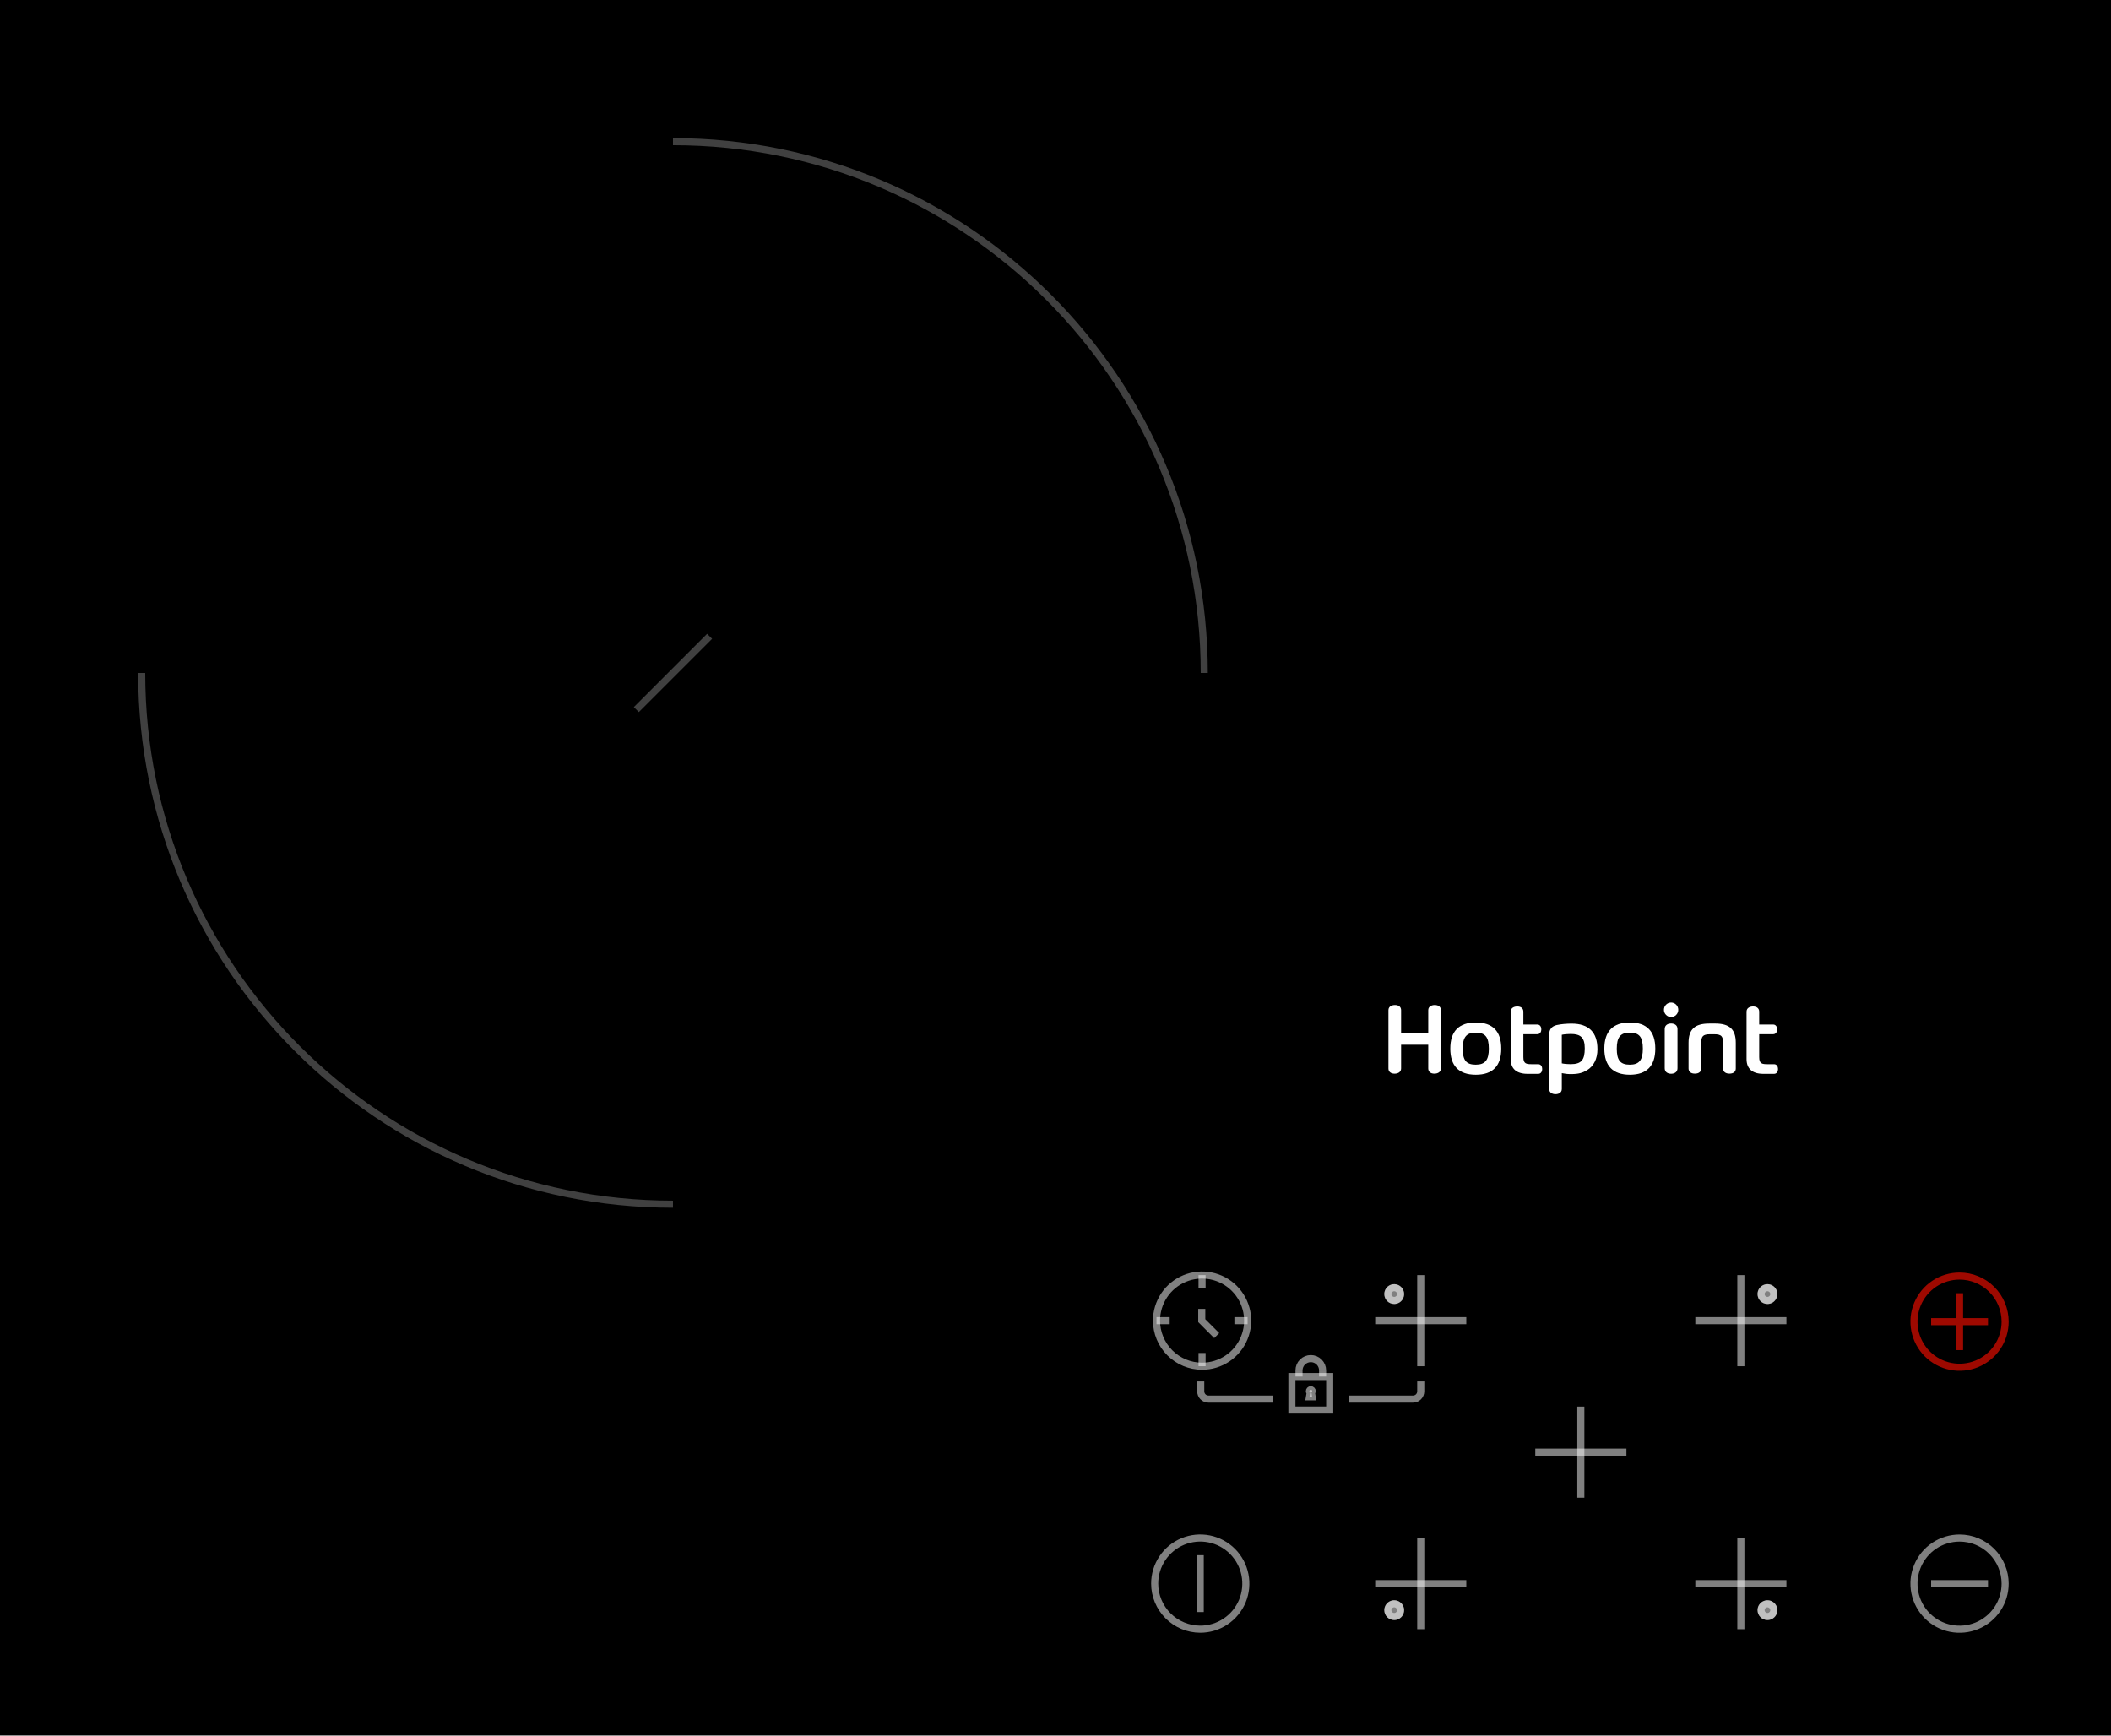
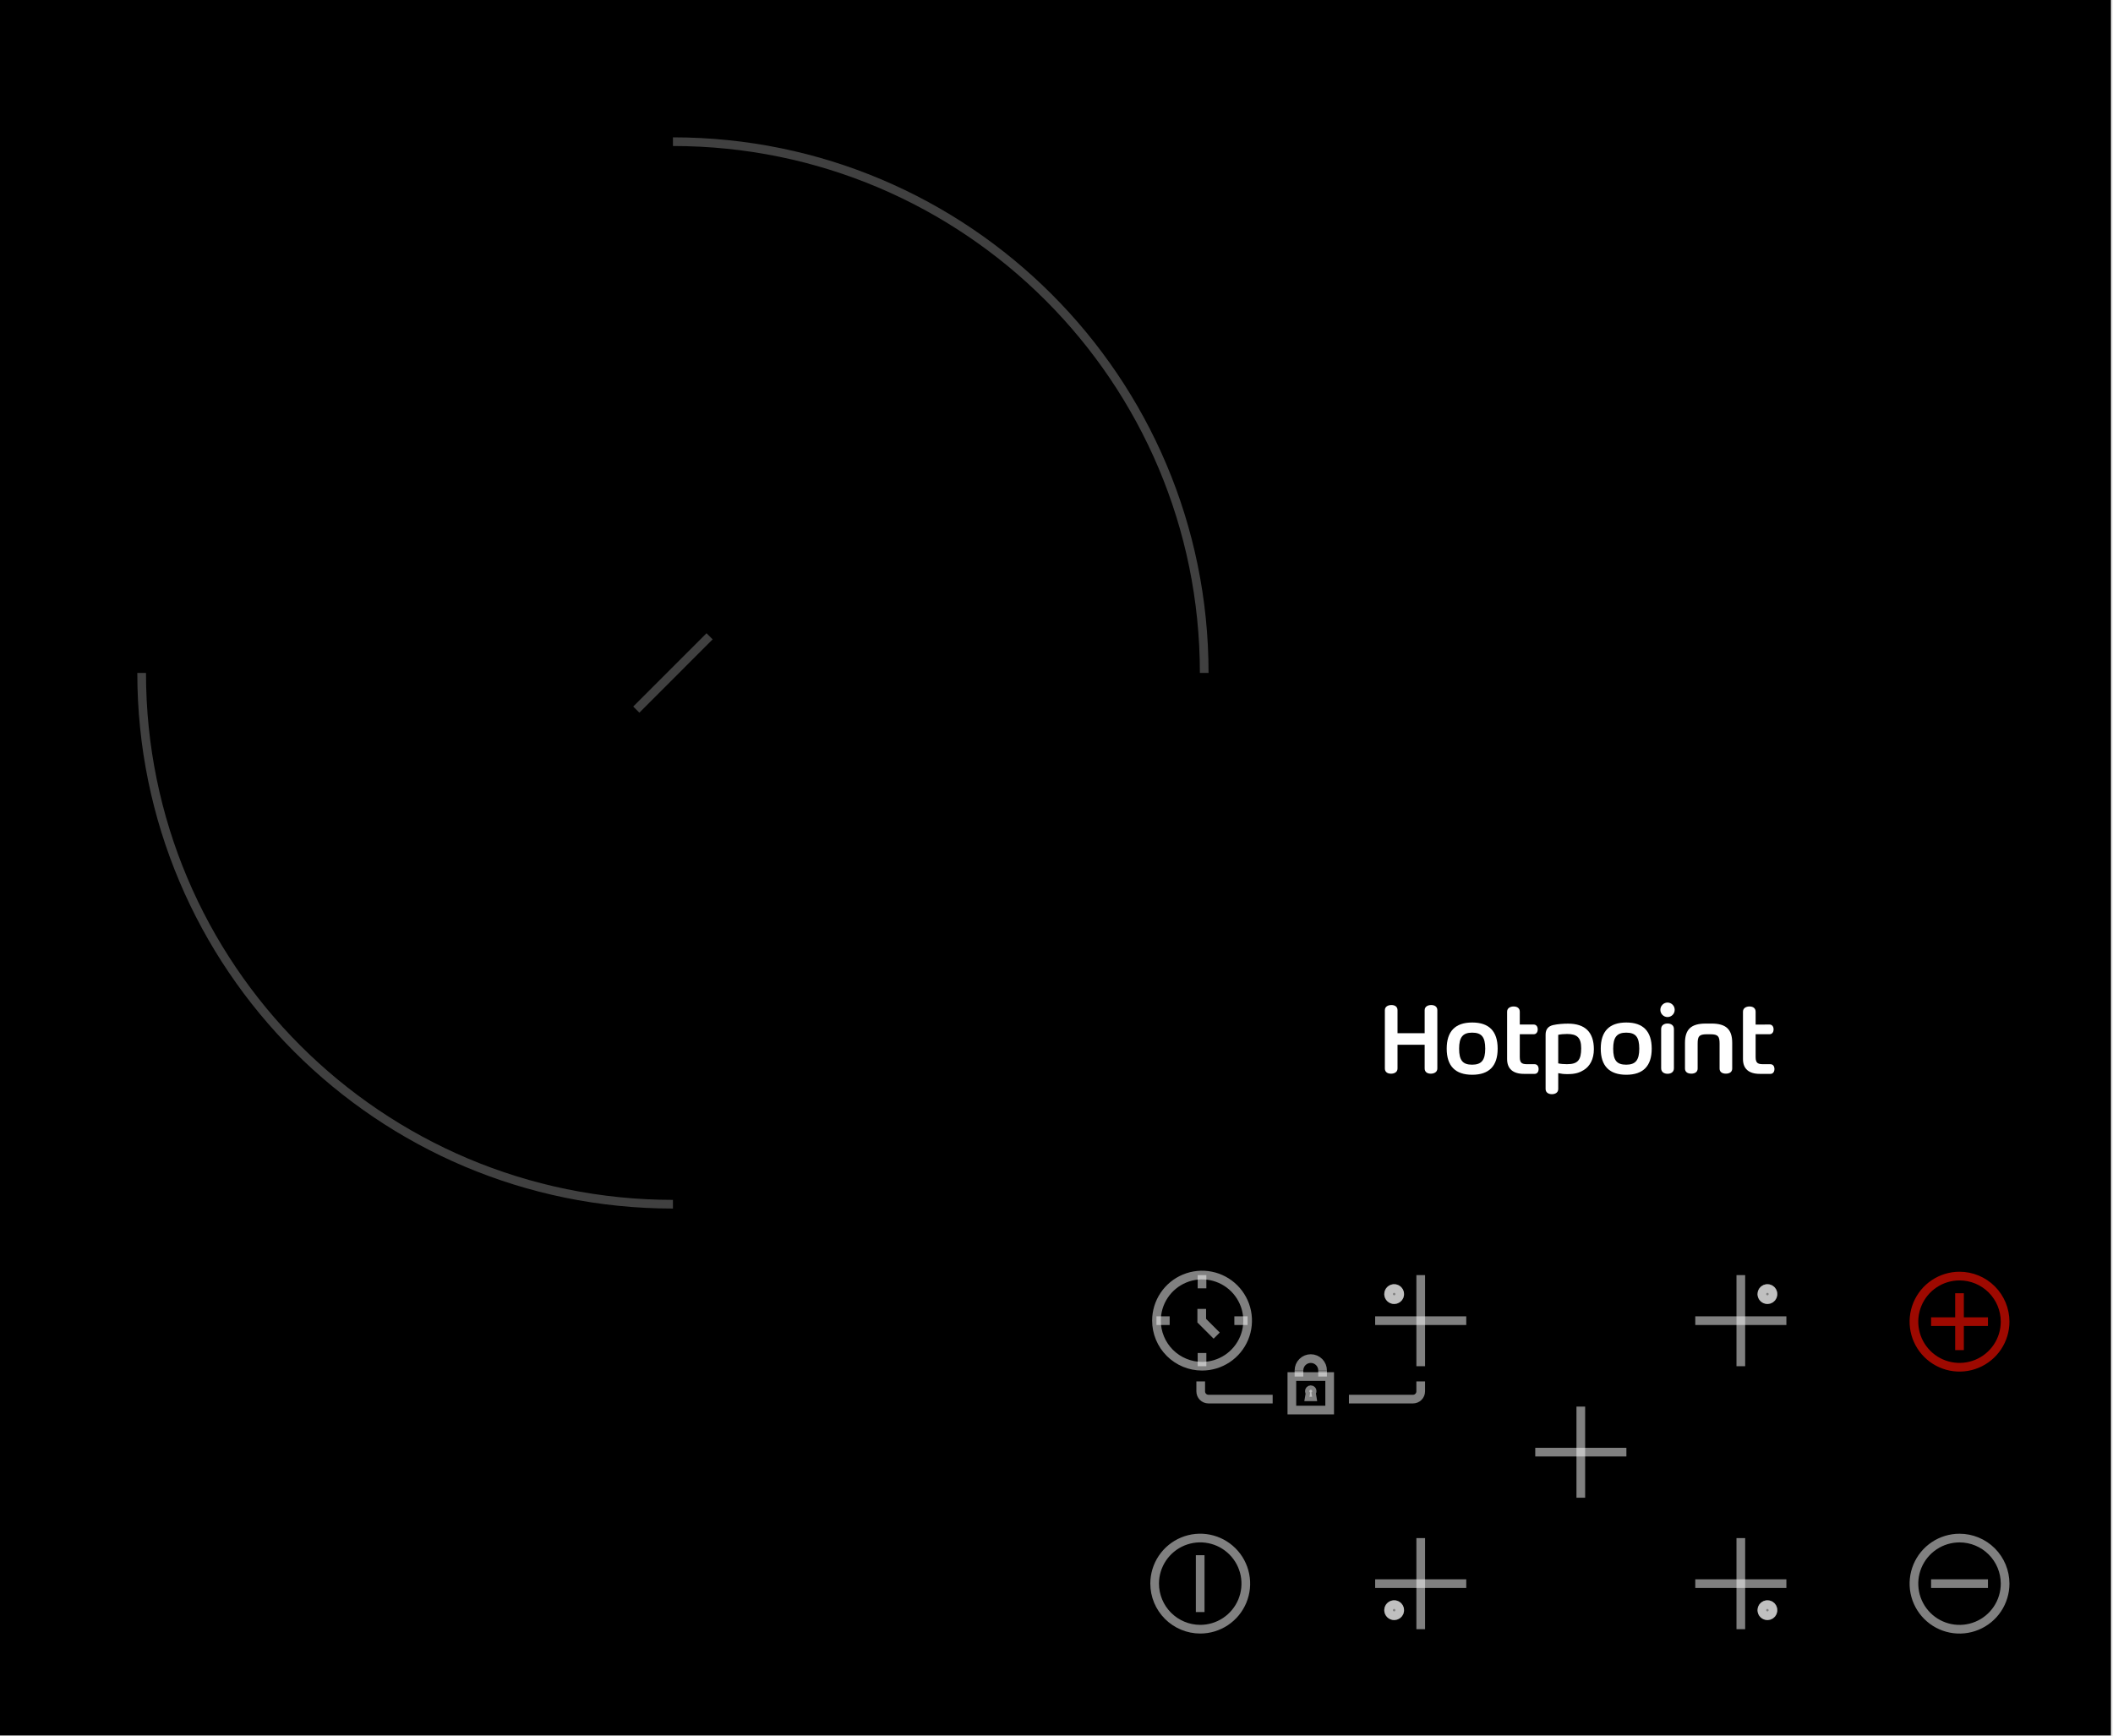
- <svg xmlns="http://www.w3.org/2000/svg" width="596" height="490" viewBox="0 0 596 490" fill="none">
-   <g clip-path="url(#clip0_3842_144)">
-     <rect width="596" height="490" fill="black" />
-     <path d="M339.375 385.74C341.921 385.741 344.411 384.988 346.528 383.575C348.646 382.161 350.297 380.151 351.272 377.799C352.248 375.447 352.503 372.859 352.007 370.361C351.511 367.864 350.285 365.57 348.484 363.77C346.684 361.969 344.39 360.743 341.892 360.247C339.395 359.751 336.807 360.006 334.455 360.981C332.103 361.957 330.093 363.608 328.679 365.725C327.266 367.843 326.512 370.333 326.514 372.879C326.519 376.288 327.875 379.557 330.286 381.968C332.697 384.378 335.965 385.735 339.375 385.74Z" stroke="white" stroke-opacity="0.5" stroke-width="2" stroke-miterlimit="10" />
-     <path d="M339.377 360.018V363.748" stroke="white" stroke-opacity="0.5" stroke-width="2" stroke-miterlimit="10" />
-     <path d="M352.236 372.879H348.506" stroke="white" stroke-opacity="0.5" stroke-width="2" stroke-miterlimit="10" />
-     <path d="M339.377 385.74V382.009" stroke="white" stroke-opacity="0.5" stroke-width="2" stroke-miterlimit="10" />
-     <path d="M326.507 372.879H330.237" stroke="white" stroke-opacity="0.5" stroke-width="2" stroke-miterlimit="10" />
-     <path d="M339.295 369.557V372.879L343.515 377.099" stroke="white" stroke-opacity="0.5" stroke-width="2" stroke-miterlimit="10" />
-     <path d="M338.861 459.991C341.407 459.993 343.896 459.239 346.013 457.826C348.131 456.413 349.782 454.404 350.757 452.052C351.733 449.701 351.989 447.113 351.493 444.616C350.998 442.119 349.773 439.825 347.973 438.024C346.174 436.223 343.881 434.997 341.384 434.499C338.887 434.002 336.299 434.256 333.947 435.23C331.595 436.204 329.584 437.853 328.17 439.97C326.755 442.087 326 444.575 326 447.121C326.005 450.531 327.361 453.801 329.772 456.213C332.182 458.625 335.451 459.984 338.861 459.991Z" stroke="white" stroke-opacity="0.5" stroke-width="2" stroke-miterlimit="10" />
-     <path d="M338.859 455.153V439.098" stroke="white" stroke-opacity="0.5" stroke-width="2" stroke-miterlimit="10" />
-     <path d="M566.115 447.121C566.117 449.667 565.364 452.157 563.95 454.275C562.537 456.392 560.527 458.043 558.175 459.019C555.823 459.994 553.234 460.249 550.737 459.753C548.24 459.257 545.946 458.031 544.145 456.23C542.345 454.43 541.119 452.136 540.622 449.639C540.126 447.141 540.382 444.553 541.357 442.201C542.332 439.849 543.983 437.839 546.101 436.425C548.219 435.012 550.708 434.259 553.255 434.26C556.665 434.263 559.934 435.618 562.346 438.03C564.757 440.441 566.113 443.711 566.115 447.121Z" stroke="white" stroke-opacity="0.5" stroke-width="2" stroke-miterlimit="10" />
-     <path d="M545.222 447.13H561.278" stroke="white" stroke-opacity="0.5" stroke-width="2" stroke-miterlimit="10" />
-     <path d="M566.115 373.16C566.115 375.706 565.36 378.195 563.946 380.311C562.531 382.428 560.521 384.078 558.168 385.051C555.816 386.025 553.228 386.28 550.731 385.782C548.235 385.285 545.941 384.058 544.142 382.257C542.342 380.457 541.117 378.163 540.622 375.666C540.126 373.168 540.382 370.58 541.358 368.229C542.333 365.877 543.984 363.868 546.102 362.455C548.22 361.042 550.709 360.289 553.255 360.291C556.666 360.293 559.937 361.65 562.349 364.063C564.761 366.476 566.115 369.749 566.115 373.16Z" stroke="#9E0900" stroke-width="2" stroke-miterlimit="10" />
-     <path d="M545.222 373.16H561.278" stroke="#9E0900" stroke-width="2" stroke-miterlimit="10" />
-     <path d="M553.245 365.137V381.193" stroke="#9E0900" stroke-width="2" stroke-miterlimit="10" />
-     <path d="M388.26 447.13H413.981" stroke="white" stroke-opacity="0.5" stroke-width="2" stroke-miterlimit="10" />
-     <path d="M401.122 434.269V459.991" stroke="white" stroke-opacity="0.5" stroke-width="2" stroke-miterlimit="10" />
-     <path fill-rule="evenodd" clip-rule="evenodd" d="M393.634 457.413C394.187 457.412 394.726 457.246 395.184 456.939C395.642 456.631 395.999 456.194 396.21 455.684C396.42 455.173 396.475 454.612 396.367 454.07C396.258 453.529 395.992 453.032 395.602 452.641C395.212 452.251 394.714 451.985 394.173 451.877C393.632 451.769 393.07 451.823 392.56 452.034C392.049 452.244 391.613 452.601 391.305 453.059C390.997 453.518 390.832 454.057 390.83 454.609C390.83 455.353 391.125 456.066 391.651 456.592C392.177 457.118 392.891 457.413 393.634 457.413Z" fill="white" fill-opacity="0.5" />
-     <path d="M394.626 456.108C394.333 456.306 393.987 456.412 393.633 456.413C393.155 456.413 392.697 456.223 392.358 455.885C392.02 455.547 391.83 455.089 391.83 454.611C391.831 454.256 391.938 453.911 392.135 453.617C392.333 453.323 392.613 453.093 392.941 452.958C393.269 452.823 393.629 452.788 393.977 452.857C394.325 452.927 394.644 453.098 394.895 453.348C395.146 453.599 395.317 453.919 395.386 454.266C395.455 454.614 395.42 454.975 395.285 455.302C395.15 455.63 394.921 455.911 394.626 456.108Z" stroke="white" stroke-opacity="0.5" stroke-width="2" />
-     <path d="M388.26 372.879H413.981" stroke="white" stroke-opacity="0.5" stroke-width="2" stroke-miterlimit="10" />
-     <path d="M401.122 385.74V360.018" stroke="white" stroke-opacity="0.5" stroke-width="2" stroke-miterlimit="10" />
-     <path fill-rule="evenodd" clip-rule="evenodd" d="M393.635 368.169C394.188 368.167 394.728 368.001 395.187 367.692C395.646 367.383 396.003 366.944 396.212 366.432C396.422 365.92 396.475 365.358 396.365 364.815C396.254 364.273 395.986 363.776 395.592 363.387C395.199 362.998 394.699 362.734 394.156 362.629C393.613 362.523 393.051 362.582 392.541 362.797C392.031 363.011 391.596 363.372 391.292 363.834C390.987 364.296 390.826 364.838 390.83 365.391C390.837 366.13 391.136 366.837 391.661 367.357C392.186 367.877 392.895 368.169 393.635 368.169Z" fill="white" fill-opacity="0.5" />
-     <path d="M394.628 366.862C394.334 367.06 393.988 367.167 393.633 367.169C393.158 367.168 392.702 366.98 392.365 366.646C392.027 366.312 391.835 365.858 391.83 365.383C391.828 365.028 391.931 364.681 392.127 364.385C392.322 364.088 392.601 363.856 392.929 363.718C393.256 363.58 393.617 363.543 393.966 363.61C394.315 363.678 394.636 363.847 394.889 364.097C395.141 364.347 395.314 364.667 395.385 365.015C395.456 365.363 395.422 365.725 395.287 366.053C395.152 366.382 394.923 366.664 394.628 366.862Z" stroke="white" stroke-opacity="0.5" stroke-width="2" />
-     <path d="M504.362 447.13H478.641" stroke="white" stroke-opacity="0.5" stroke-width="2" stroke-miterlimit="10" />
-     <path d="M491.5 434.269V459.991" stroke="white" stroke-opacity="0.5" stroke-width="2" stroke-miterlimit="10" />
-     <path fill-rule="evenodd" clip-rule="evenodd" d="M499.016 457.413C499.568 457.412 500.107 457.246 500.566 456.939C501.024 456.631 501.381 456.194 501.591 455.684C501.802 455.173 501.856 454.612 501.748 454.07C501.64 453.529 501.374 453.032 500.983 452.641C500.593 452.251 500.096 451.985 499.554 451.877C499.013 451.769 498.452 451.823 497.941 452.034C497.431 452.244 496.994 452.601 496.686 453.059C496.378 453.518 496.213 454.057 496.211 454.609C496.211 455.353 496.507 456.066 497.033 456.592C497.559 457.118 498.272 457.413 499.016 457.413Z" fill="white" fill-opacity="0.5" />
-     <path d="M500.008 456.108C499.714 456.306 499.368 456.412 499.014 456.413C498.536 456.413 498.078 456.223 497.74 455.885C497.402 455.547 497.212 455.089 497.211 454.611C497.213 454.256 497.319 453.911 497.516 453.617C497.714 453.323 497.995 453.093 498.322 452.958C498.65 452.823 499.011 452.788 499.359 452.857C499.706 452.927 500.026 453.098 500.276 453.348C500.527 453.599 500.698 453.919 500.767 454.266C500.837 454.614 500.802 454.975 500.667 455.302C500.532 455.63 500.302 455.911 500.008 456.108Z" stroke="white" stroke-opacity="0.5" stroke-width="2" />
-     <path d="M504.362 372.879H478.641" stroke="white" stroke-opacity="0.5" stroke-width="2" stroke-miterlimit="10" />
-     <path d="M491.5 385.74V360.018" stroke="white" stroke-opacity="0.5" stroke-width="2" stroke-miterlimit="10" />
-     <path fill-rule="evenodd" clip-rule="evenodd" d="M499.016 368.169C499.569 368.167 500.11 368.001 500.568 367.692C501.027 367.383 501.384 366.944 501.594 366.432C501.803 365.92 501.856 365.358 501.746 364.815C501.636 364.273 501.367 363.776 500.974 363.387C500.581 362.998 500.081 362.734 499.538 362.629C498.995 362.523 498.432 362.582 497.922 362.797C497.412 363.011 496.978 363.372 496.673 363.834C496.369 364.296 496.208 364.838 496.211 365.391C496.219 366.13 496.517 366.837 497.042 367.357C497.568 367.877 498.277 368.169 499.016 368.169Z" fill="white" fill-opacity="0.5" />
-     <path d="M500.01 366.862C499.716 367.06 499.369 367.167 499.014 367.169C498.539 367.168 498.084 366.98 497.746 366.646C497.409 366.312 497.216 365.858 497.211 365.383C497.209 365.028 497.313 364.681 497.508 364.385C497.704 364.088 497.983 363.856 498.31 363.718C498.638 363.58 498.999 363.543 499.348 363.61C499.697 363.678 500.018 363.847 500.27 364.097C500.523 364.347 500.695 364.667 500.766 365.015C500.837 365.363 500.803 365.725 500.668 366.053C500.534 366.382 500.305 366.664 500.01 366.862Z" stroke="white" stroke-opacity="0.5" stroke-width="2" />
-     <path d="M433.459 410H459.19" stroke="white" stroke-opacity="0.5" stroke-width="2" stroke-miterlimit="10" />
-     <path d="M446.318 397.139V422.87" stroke="white" stroke-opacity="0.5" stroke-width="2" stroke-miterlimit="10" />
-     <path d="M375.417 388.653H364.743V398.119H375.417V388.653Z" stroke="white" stroke-opacity="0.5" stroke-width="2" stroke-miterlimit="10" />
-     <path d="M366.75 386.92C366.75 386.036 367.101 385.189 367.726 384.564C368.35 383.94 369.198 383.589 370.081 383.589C370.964 383.589 371.812 383.94 372.436 384.564C373.061 385.189 373.412 386.036 373.412 386.92" stroke="white" stroke-opacity="0.5" stroke-width="2" stroke-miterlimit="10" />
-     <path d="M366.75 386.929V388.653" stroke="white" stroke-opacity="0.5" stroke-width="2" stroke-miterlimit="10" />
-     <path d="M373.412 386.929V388.653" stroke="white" stroke-opacity="0.5" stroke-width="2" stroke-miterlimit="10" />
-     <path fill-rule="evenodd" clip-rule="evenodd" d="M370.073 392.374C370.127 392.374 370.181 392.385 370.231 392.406C370.281 392.427 370.327 392.458 370.365 392.497C370.403 392.536 370.433 392.582 370.453 392.633C370.473 392.683 370.482 392.738 370.481 392.792C370.481 392.866 370.46 392.939 370.42 393.002C370.379 393.065 370.322 393.115 370.254 393.146L370.454 394.38H369.71L369.919 393.146C369.846 393.12 369.784 393.072 369.741 393.008C369.699 392.944 369.678 392.869 369.683 392.792C369.68 392.685 369.72 392.582 369.793 392.504C369.866 392.426 369.966 392.379 370.073 392.374Z" fill="white" fill-opacity="0.5" stroke="white" stroke-opacity="0.5" stroke-width="2" stroke-miterlimit="10" />
-     <path d="M359.316 395.025H341.164C340.588 395.02 340.037 394.787 339.633 394.377C339.228 393.967 339.002 393.413 339.004 392.837V390.033" stroke="white" stroke-opacity="0.5" stroke-width="2" stroke-miterlimit="10" />
-     <path d="M380.853 395.025H398.933C399.22 395.026 399.505 394.97 399.771 394.861C400.037 394.751 400.279 394.59 400.482 394.387C400.686 394.183 400.847 393.942 400.956 393.676C401.066 393.41 401.121 393.125 401.12 392.837V390.033" stroke="white" stroke-opacity="0.5" stroke-width="2" stroke-miterlimit="10" />
-     <path d="M190 40C272.839 40 340 107.16 340 190M190 340C107.161 340 40 272.84 40 190" stroke="white" stroke-opacity="0.25" stroke-width="2" stroke-miterlimit="10" />
-     <path d="M200.347 179.656L179.656 200.35" stroke="white" stroke-opacity="0.25" stroke-width="2" stroke-miterlimit="10" />
-     <rect x="376" y="271" width="142" height="48" rx="6" fill="black" />
-     <path d="M409.464 296.082C409.464 300.967 411.883 303.449 416.669 303.449C421.44 303.449 423.851 300.967 423.851 296.082C423.851 291.177 421.44 288.696 416.669 288.696C411.883 288.696 409.464 291.177 409.464 296.082ZM412.968 296.082C412.968 292.863 414.002 291.559 416.639 291.559C419.332 291.559 420.343 292.818 420.343 296.082C420.343 299.304 419.306 300.608 416.639 300.608C413.965 300.608 412.968 299.356 412.968 296.082Z" fill="white" />
-     <path d="M452.954 296.082C452.954 300.967 455.388 303.449 460.166 303.449C464.929 303.449 467.344 300.967 467.344 296.082C467.344 291.177 464.929 288.696 460.166 288.696C455.384 288.696 452.954 291.177 452.954 296.082ZM456.469 296.082C456.469 292.863 457.495 291.559 460.133 291.559C462.829 291.559 463.829 292.818 463.829 296.082C463.829 299.304 462.792 300.608 460.133 300.608C457.462 300.608 456.469 299.356 456.469 296.082Z" fill="white" />
-     <path d="M493.107 285.647V299.026C493.107 301.752 494.744 303.197 497.848 303.197H500.874C501.652 303.197 502 302.504 502 301.838C502 301.167 501.652 300.475 500.874 300.475H499.118C497.515 300.475 496.677 300.375 496.677 298.474V292.003H500.63C501.408 292.003 501.756 291.307 501.756 290.633C501.756 289.97 501.408 289.273 500.63 289.273L496.677 289.281V285.647C496.677 284.725 496.022 284.169 494.951 284.169C494.088 284.169 493.107 284.558 493.107 285.647Z" fill="white" />
-     <path d="M426.515 285.647V299.026C426.515 301.752 428.156 303.197 431.274 303.197H434.301C435.071 303.197 435.416 302.504 435.416 301.838C435.416 301.167 435.071 300.475 434.301 300.475H432.534C430.93 300.475 430.093 300.375 430.093 298.474V292.003H434.041C434.819 292.003 435.167 291.307 435.167 290.633C435.167 289.97 434.819 289.273 434.041 289.273H430.093V285.647C430.093 284.725 429.448 284.169 428.363 284.169C427.507 284.169 426.515 284.558 426.515 285.647Z" fill="white" />
-     <path d="M482.583 288.996C478.483 288.996 476.731 290.625 476.731 294.448V301.693C476.731 302.604 477.398 303.138 478.52 303.138C479.635 303.138 480.305 302.601 480.305 301.701V294.7C480.305 292.655 480.661 292.018 482.88 292.018H483.917C486.136 292.018 486.502 292.655 486.502 294.7V301.693C486.488 302.604 487.165 303.138 488.28 303.138C489.399 303.138 490.066 302.601 490.066 301.701V294.444C490.066 290.622 488.314 288.992 484.21 288.992H482.583V288.996Z" fill="white" />
-     <path d="M470.004 290.537V301.623C470.004 302.76 470.937 303.171 471.812 303.171C472.686 303.171 473.608 302.76 473.608 301.623V290.537C473.608 289.396 472.686 288.984 471.801 288.984C470.937 288.984 470.004 289.396 470.004 290.537Z" fill="white" />
-     <path d="M469.782 285.114C469.782 286.243 470.697 287.155 471.801 287.155C472.927 287.155 473.831 286.243 473.831 285.114C473.831 283.988 472.931 283.065 471.801 283.065C470.697 283.065 469.782 283.988 469.782 285.114Z" fill="white" />
-     <path d="M439.538 289.414C438.153 289.722 437.382 290.592 437.382 292.114V307.457C437.382 308.542 438.297 308.935 439.164 308.935C440.027 308.935 440.95 308.542 440.95 307.457V302.997C441.794 303.182 442.546 303.267 443.535 303.267C445.717 303.267 446.85 302.897 448.091 302.156C449.924 301.06 451.01 299 451.01 296.248C451.01 291.451 448.561 289.014 443.705 289.014C442.39 289.014 440.768 289.136 439.538 289.414ZM440.946 300.234V292.17C441.676 292.014 442.59 291.937 443.465 291.937C446.291 291.937 447.428 292.992 447.428 295.967C447.428 299.311 446.476 300.467 443.409 300.467C442.572 300.471 441.583 300.389 440.946 300.234Z" fill="white" />
-     <path d="M403.238 285.225V291.722H395.574V285.225C395.574 284.306 394.93 283.762 393.845 283.762C392.996 283.762 392 284.143 392 285.225V301.678C392 302.597 392.652 303.149 393.741 303.149C394.597 303.149 395.574 302.764 395.574 301.678V294.981H403.238V301.675C403.238 302.593 403.89 303.145 404.975 303.145C405.82 303.145 406.816 302.76 406.816 301.675V285.225C406.816 284.306 406.161 283.762 405.072 283.762C404.227 283.762 403.238 284.143 403.238 285.225Z" fill="white" />
-   </g>
-   <defs>
-     <clipPath id="clip0_3842_144">
-       <rect width="596" height="490" fill="white" />
-     </clipPath>
-   </defs>
+ <svg xmlns="http://www.w3.org/2000/svg" width="487" height="400" viewBox="0 0 487 400" fill="none">
+   <rect width="486.531" height="400" fill="black" />
+   <path d="M277.039 314.89C279.118 314.891 281.15 314.276 282.879 313.122C284.608 311.969 285.956 310.328 286.752 308.408C287.548 306.488 287.756 304.375 287.351 302.336C286.946 300.297 285.945 298.425 284.476 296.955C283.006 295.485 281.133 294.485 279.095 294.079C277.056 293.674 274.943 293.883 273.023 294.679C271.103 295.475 269.462 296.823 268.308 298.552C267.154 300.281 266.539 302.313 266.541 304.391C266.545 307.175 267.652 309.843 269.62 311.811C271.588 313.779 274.256 314.886 277.039 314.89Z" stroke="white" stroke-opacity="0.5" stroke-width="2" stroke-miterlimit="10" />
+   <path d="M277.038 293.893V296.938" stroke="white" stroke-opacity="0.5" stroke-width="2" stroke-miterlimit="10" />
+   <path d="M287.539 304.392H284.494" stroke="white" stroke-opacity="0.5" stroke-width="2" stroke-miterlimit="10" />
+   <path d="M277.038 314.89V311.845" stroke="white" stroke-opacity="0.5" stroke-width="2" stroke-miterlimit="10" />
+   <path d="M266.534 304.392H269.58" stroke="white" stroke-opacity="0.5" stroke-width="2" stroke-miterlimit="10" />
+   <path d="M276.974 301.68V304.391L280.42 307.837" stroke="white" stroke-opacity="0.5" stroke-width="2" stroke-miterlimit="10" />
+   <path d="M276.618 375.503C278.697 375.505 280.729 374.89 282.457 373.736C284.186 372.583 285.534 370.942 286.33 369.023C287.126 367.103 287.335 364.991 286.931 362.952C286.526 360.914 285.526 359.041 284.057 357.571C282.588 356.101 280.716 355.1 278.678 354.694C276.64 354.288 274.527 354.495 272.607 355.29C270.687 356.085 269.046 357.432 267.891 359.16C266.736 360.887 266.12 362.919 266.12 364.997C266.124 367.781 267.231 370.45 269.199 372.419C271.167 374.388 273.835 375.497 276.618 375.503Z" stroke="white" stroke-opacity="0.5" stroke-width="2" stroke-miterlimit="10" />
+   <path d="M276.617 371.554V358.448" stroke="white" stroke-opacity="0.5" stroke-width="2" stroke-miterlimit="10" />
+   <path d="M462.132 364.997C462.133 367.076 461.518 369.108 460.364 370.837C459.211 372.566 457.57 373.913 455.65 374.709C453.73 375.505 451.617 375.714 449.578 375.309C447.539 374.904 445.667 373.903 444.197 372.433C442.727 370.964 441.727 369.091 441.321 367.052C440.916 365.014 441.125 362.901 441.921 360.981C442.717 359.061 444.065 357.42 445.794 356.266C447.522 355.112 449.555 354.497 451.633 354.499C454.417 354.501 457.086 355.607 459.055 357.576C461.023 359.544 462.13 362.213 462.132 364.997Z" stroke="white" stroke-opacity="0.5" stroke-width="2" stroke-miterlimit="10" />
+   <path d="M445.074 365.004H458.181" stroke="white" stroke-opacity="0.5" stroke-width="2" stroke-miterlimit="10" />
+   <path d="M462.132 304.621C462.132 306.699 461.516 308.731 460.361 310.459C459.206 312.187 457.565 313.533 455.645 314.328C453.724 315.123 451.612 315.331 449.574 314.925C447.535 314.519 445.663 313.517 444.194 312.047C442.725 310.577 441.725 308.705 441.321 306.666C440.916 304.628 441.125 302.515 441.922 300.596C442.718 298.676 444.066 297.036 445.794 295.882C447.523 294.729 449.555 294.114 451.633 294.115C454.418 294.117 457.089 295.225 459.057 297.195C461.026 299.165 462.132 301.836 462.132 304.621Z" stroke="#9E0900" stroke-width="2" stroke-miterlimit="10" />
+   <path d="M445.074 304.621H458.181" stroke="#9E0900" stroke-width="2" stroke-miterlimit="10" />
+   <path d="M451.624 298.072V311.178" stroke="#9E0900" stroke-width="2" stroke-miterlimit="10" />
+   <path d="M316.943 365.004H337.94" stroke="white" stroke-opacity="0.5" stroke-width="2" stroke-miterlimit="10" />
+   <path d="M327.446 354.506V375.503" stroke="white" stroke-opacity="0.5" stroke-width="2" stroke-miterlimit="10" />
+   <path fill-rule="evenodd" clip-rule="evenodd" d="M321.33 373.399C321.781 373.397 322.221 373.263 322.595 373.011C322.969 372.76 323.261 372.403 323.432 371.987C323.604 371.57 323.649 371.112 323.561 370.67C323.472 370.228 323.255 369.822 322.936 369.503C322.618 369.185 322.212 368.967 321.77 368.879C321.328 368.791 320.87 368.835 320.453 369.007C320.036 369.179 319.68 369.47 319.428 369.845C319.177 370.219 319.042 370.659 319.041 371.11C319.041 371.717 319.282 372.299 319.711 372.728C320.141 373.158 320.723 373.399 321.33 373.399Z" fill="white" fill-opacity="0.5" />
+   <path d="M321.574 369.859C321.822 369.909 322.05 370.031 322.229 370.21C322.408 370.389 322.53 370.618 322.58 370.866C322.629 371.114 322.604 371.371 322.508 371.605C322.411 371.839 322.248 372.04 322.038 372.181C321.828 372.322 321.581 372.396 321.328 372.397C320.987 372.397 320.66 372.263 320.419 372.021C320.178 371.78 320.042 371.453 320.041 371.112C320.042 370.859 320.118 370.612 320.259 370.402C320.4 370.192 320.6 370.028 320.834 369.932C321.068 369.835 321.326 369.81 321.574 369.859Z" stroke="white" stroke-opacity="0.5" stroke-width="2" />
+   <path d="M316.943 304.392H337.94" stroke="white" stroke-opacity="0.5" stroke-width="2" stroke-miterlimit="10" />
+   <path d="M327.446 314.89V293.893" stroke="white" stroke-opacity="0.5" stroke-width="2" stroke-miterlimit="10" />
+   <path fill-rule="evenodd" clip-rule="evenodd" d="M321.33 300.546C321.782 300.544 322.223 300.409 322.598 300.157C322.972 299.904 323.263 299.547 323.435 299.129C323.606 298.711 323.649 298.251 323.559 297.809C323.469 297.366 323.249 296.96 322.928 296.642C322.608 296.325 322.2 296.109 321.756 296.023C321.313 295.938 320.854 295.985 320.438 296.161C320.021 296.336 319.666 296.631 319.418 297.008C319.169 297.385 319.038 297.827 319.041 298.279C319.047 298.882 319.29 299.459 319.719 299.883C320.148 300.308 320.727 300.546 321.33 300.546Z" fill="white" fill-opacity="0.5" />
+   <path d="M321.566 297.005C321.815 297.054 322.044 297.175 322.224 297.353C322.405 297.532 322.528 297.76 322.579 298.008C322.629 298.257 322.606 298.515 322.51 298.75C322.413 298.984 322.249 299.186 322.039 299.328C321.829 299.469 321.581 299.543 321.328 299.544C320.989 299.544 320.664 299.411 320.423 299.172C320.212 298.963 320.08 298.689 320.049 298.396L320.041 298.269C320.04 298.016 320.114 297.769 320.253 297.558C320.392 297.346 320.591 297.181 320.825 297.083C321.059 296.984 321.317 296.957 321.566 297.005Z" stroke="white" stroke-opacity="0.5" stroke-width="2" />
+   <path d="M411.722 365.004H390.724" stroke="white" stroke-opacity="0.5" stroke-width="2" stroke-miterlimit="10" />
+   <path d="M401.222 354.506V375.503" stroke="white" stroke-opacity="0.5" stroke-width="2" stroke-miterlimit="10" />
+   <path fill-rule="evenodd" clip-rule="evenodd" d="M407.357 373.399C407.808 373.397 408.248 373.263 408.622 373.011C408.996 372.76 409.287 372.403 409.459 371.987C409.631 371.57 409.676 371.112 409.587 370.67C409.499 370.228 409.282 369.822 408.963 369.503C408.645 369.185 408.239 368.967 407.797 368.879C407.355 368.791 406.896 368.835 406.48 369.007C406.063 369.179 405.707 369.47 405.455 369.845C405.204 370.219 405.069 370.659 405.068 371.11C405.068 371.717 405.309 372.299 405.738 372.728C406.168 373.158 406.75 373.399 407.357 373.399Z" fill="white" fill-opacity="0.5" />
+   <path d="M407.601 369.859C407.849 369.909 408.077 370.031 408.256 370.21C408.435 370.389 408.557 370.618 408.607 370.866C408.656 371.114 408.631 371.371 408.534 371.605C408.438 371.839 408.275 372.04 408.065 372.181C407.855 372.322 407.608 372.396 407.355 372.397C407.014 372.397 406.687 372.263 406.446 372.021C406.204 371.78 406.068 371.453 406.068 371.112C406.069 370.859 406.144 370.612 406.285 370.402C406.427 370.192 406.627 370.028 406.861 369.932C407.095 369.835 407.353 369.81 407.601 369.859Z" stroke="white" stroke-opacity="0.5" stroke-width="2" />
+   <path d="M411.722 304.392H390.724" stroke="white" stroke-opacity="0.5" stroke-width="2" stroke-miterlimit="10" />
+   <path d="M401.222 314.89V293.893" stroke="white" stroke-opacity="0.5" stroke-width="2" stroke-miterlimit="10" />
+   <path fill-rule="evenodd" clip-rule="evenodd" d="M407.357 300.546C407.809 300.544 408.25 300.409 408.624 300.157C408.999 299.904 409.29 299.547 409.461 299.129C409.633 298.711 409.676 298.251 409.586 297.809C409.496 297.366 409.276 296.96 408.955 296.642C408.634 296.325 408.226 296.109 407.783 296.023C407.34 295.938 406.881 295.985 406.464 296.161C406.048 296.336 405.693 296.631 405.445 297.008C405.196 297.385 405.065 297.827 405.068 298.279C405.074 298.882 405.317 299.459 405.746 299.883C406.175 300.308 406.754 300.546 407.357 300.546Z" fill="white" fill-opacity="0.5" />
+   <path d="M407.593 297.005C407.842 297.054 408.071 297.175 408.251 297.353C408.432 297.532 408.555 297.76 408.606 298.008C408.656 298.257 408.632 298.515 408.536 298.75C408.44 298.984 408.276 299.186 408.066 299.328C407.856 299.469 407.608 299.543 407.355 299.544C407.016 299.544 406.69 299.411 406.449 299.172C406.238 298.963 406.107 298.689 406.075 298.396L406.068 298.269C406.067 298.016 406.14 297.769 406.28 297.558C406.419 297.346 406.618 297.181 406.852 297.083C407.086 296.984 407.344 296.957 407.593 297.005Z" stroke="white" stroke-opacity="0.5" stroke-width="2" />
+   <path d="M353.843 334.694H374.848" stroke="white" stroke-opacity="0.5" stroke-width="2" stroke-miterlimit="10" />
+   <path d="M364.341 324.196V345.2" stroke="white" stroke-opacity="0.5" stroke-width="2" stroke-miterlimit="10" />
+   <path d="M306.459 317.268H297.746V324.996H306.459V317.268Z" stroke="white" stroke-opacity="0.5" stroke-width="2" stroke-miterlimit="10" />
+   <path d="M299.385 315.853C299.385 315.132 299.672 314.44 300.182 313.93C300.691 313.42 301.383 313.134 302.104 313.134C302.825 313.134 303.517 313.42 304.027 313.93C304.537 314.44 304.823 315.132 304.823 315.853" stroke="white" stroke-opacity="0.5" stroke-width="2" stroke-miterlimit="10" />
+   <path d="M299.385 315.86V317.268" stroke="white" stroke-opacity="0.5" stroke-width="2" stroke-miterlimit="10" />
+   <path d="M304.825 315.86V317.268" stroke="white" stroke-opacity="0.5" stroke-width="2" stroke-miterlimit="10" />
+   <path fill-rule="evenodd" clip-rule="evenodd" d="M302.096 320.306C302.14 320.306 302.184 320.315 302.225 320.332C302.266 320.349 302.303 320.375 302.334 320.406C302.365 320.438 302.39 320.476 302.406 320.517C302.422 320.558 302.43 320.603 302.429 320.647C302.429 320.708 302.412 320.767 302.379 320.819C302.346 320.87 302.299 320.91 302.244 320.936L302.407 321.944H301.799L301.97 320.936C301.911 320.915 301.86 320.876 301.825 320.824C301.791 320.772 301.774 320.71 301.777 320.647C301.775 320.56 301.807 320.475 301.867 320.412C301.927 320.348 302.009 320.31 302.096 320.306Z" fill="white" fill-opacity="0.5" stroke="white" stroke-opacity="0.5" stroke-width="2" stroke-miterlimit="10" />
+   <path d="M293.32 322.469H278.502C278.032 322.466 277.582 322.275 277.251 321.941C276.921 321.606 276.737 321.154 276.739 320.684V318.395" stroke="white" stroke-opacity="0.5" stroke-width="2" stroke-miterlimit="10" />
+   <path d="M310.897 322.469H325.655C325.89 322.47 326.123 322.425 326.34 322.336C326.557 322.246 326.754 322.115 326.92 321.949C327.086 321.783 327.218 321.585 327.307 321.368C327.396 321.151 327.442 320.919 327.441 320.684V318.395" stroke="white" stroke-opacity="0.5" stroke-width="2" stroke-miterlimit="10" />
+   <path d="M155.096 32.653C222.719 32.653 277.545 87.477 277.545 155.102M155.096 277.551C87.472 277.551 32.647 222.727 32.647 155.102" stroke="white" stroke-opacity="0.25" stroke-width="2" stroke-miterlimit="10" />
+   <path d="M163.543 146.658L146.652 163.551" stroke="white" stroke-opacity="0.25" stroke-width="2" stroke-miterlimit="10" />
+   <path d="M333.434 241.699C333.434 245.688 335.408 247.713 339.315 247.713C343.209 247.713 345.178 245.688 345.178 241.699C345.178 237.696 343.209 235.67 339.315 235.67C335.408 235.67 333.434 237.696 333.434 241.699ZM336.294 241.699C336.294 239.072 337.138 238.007 339.291 238.007C341.489 238.007 342.314 239.035 342.314 241.699C342.314 244.33 341.468 245.394 339.291 245.394C337.108 245.394 336.294 244.372 336.294 241.699Z" fill="white" />
+   <path d="M368.938 241.699C368.938 245.688 370.924 247.713 374.825 247.713C378.713 247.713 380.685 245.688 380.685 241.699C380.685 237.696 378.713 235.67 374.825 235.67C370.921 235.67 368.938 237.696 368.938 241.699ZM371.807 241.699C371.807 239.072 372.645 238.007 374.798 238.007C376.999 238.007 377.815 239.035 377.815 241.699C377.815 244.33 376.969 245.394 374.798 245.394C372.618 245.394 371.807 244.372 371.807 241.699Z" fill="white" />
+   <path d="M401.718 233.181V244.103C401.718 246.328 403.055 247.508 405.589 247.508H408.059C408.694 247.508 408.978 246.942 408.978 246.398C408.978 245.851 408.694 245.285 408.059 245.285H406.626C405.317 245.285 404.633 245.203 404.633 243.652V238.37H407.859C408.494 238.37 408.779 237.801 408.779 237.251C408.779 236.71 408.494 236.141 407.859 236.141L404.633 236.147V233.181C404.633 232.428 404.098 231.975 403.224 231.975C402.52 231.975 401.718 232.292 401.718 233.181Z" fill="white" />
+   <path d="M347.356 233.181V244.103C347.356 246.328 348.695 247.508 351.241 247.508H353.712C354.341 247.508 354.622 246.942 354.622 246.398C354.622 245.851 354.341 245.285 353.712 245.285H352.27C350.96 245.285 350.277 245.203 350.277 243.652V238.37H353.5C354.135 238.37 354.419 237.801 354.419 237.251C354.419 236.71 354.135 236.141 353.5 236.141H350.277V233.181C350.277 232.428 349.751 231.975 348.865 231.975C348.166 231.975 347.356 232.292 347.356 233.181Z" fill="white" />
+   <path d="M393.128 235.915C389.781 235.915 388.351 237.245 388.351 240.366V246.28C388.351 247.024 388.895 247.459 389.811 247.459C390.721 247.459 391.269 247.021 391.269 246.286V240.571C391.269 238.902 391.559 238.382 393.37 238.382H394.217C396.028 238.382 396.327 238.902 396.327 240.571V246.28C396.315 247.024 396.869 247.459 397.779 247.459C398.692 247.459 399.236 247.021 399.236 246.286V240.363C399.236 237.242 397.806 235.912 394.456 235.912H393.128V235.915Z" fill="white" />
+   <path d="M382.86 237.173V246.223C382.86 247.151 383.622 247.487 384.335 247.487C385.049 247.487 385.802 247.151 385.802 246.223V237.173C385.802 236.241 385.049 235.906 384.326 235.906C383.622 235.906 382.86 236.241 382.86 237.173Z" fill="white" />
+   <path d="M382.675 232.746C382.675 233.668 383.422 234.412 384.323 234.412C385.242 234.412 385.98 233.668 385.98 232.746C385.98 231.827 385.245 231.074 384.323 231.074C383.422 231.074 382.675 231.827 382.675 232.746Z" fill="white" />
+   <path d="M357.987 236.256C356.856 236.507 356.227 237.218 356.227 238.461V250.985C356.227 251.871 356.974 252.191 357.682 252.191C358.386 252.191 359.139 251.871 359.139 250.985V247.344C359.828 247.495 360.442 247.565 361.25 247.565C363.031 247.565 363.956 247.263 364.969 246.658C366.466 245.763 367.352 244.082 367.352 241.835C367.352 237.919 365.353 235.93 361.389 235.93C360.315 235.93 358.991 236.029 357.987 236.256ZM359.136 245.089V238.506C359.732 238.379 360.479 238.315 361.192 238.315C363.499 238.315 364.428 239.177 364.428 241.605C364.428 244.336 363.65 245.279 361.147 245.279C360.463 245.282 359.656 245.216 359.136 245.089Z" fill="white" />
+   <path d="M328.354 232.836V238.14H322.098V232.836C322.098 232.087 321.572 231.642 320.686 231.642C319.993 231.642 319.18 231.954 319.18 232.836V246.268C319.18 247.018 319.712 247.468 320.601 247.468C321.3 247.468 322.098 247.154 322.098 246.268V240.801H328.354V246.265C328.354 247.015 328.886 247.465 329.772 247.465C330.461 247.465 331.275 247.151 331.275 246.265V232.836C331.275 232.087 330.74 231.642 329.851 231.642C329.161 231.642 328.354 231.954 328.354 232.836Z" fill="white" />
</svg>
